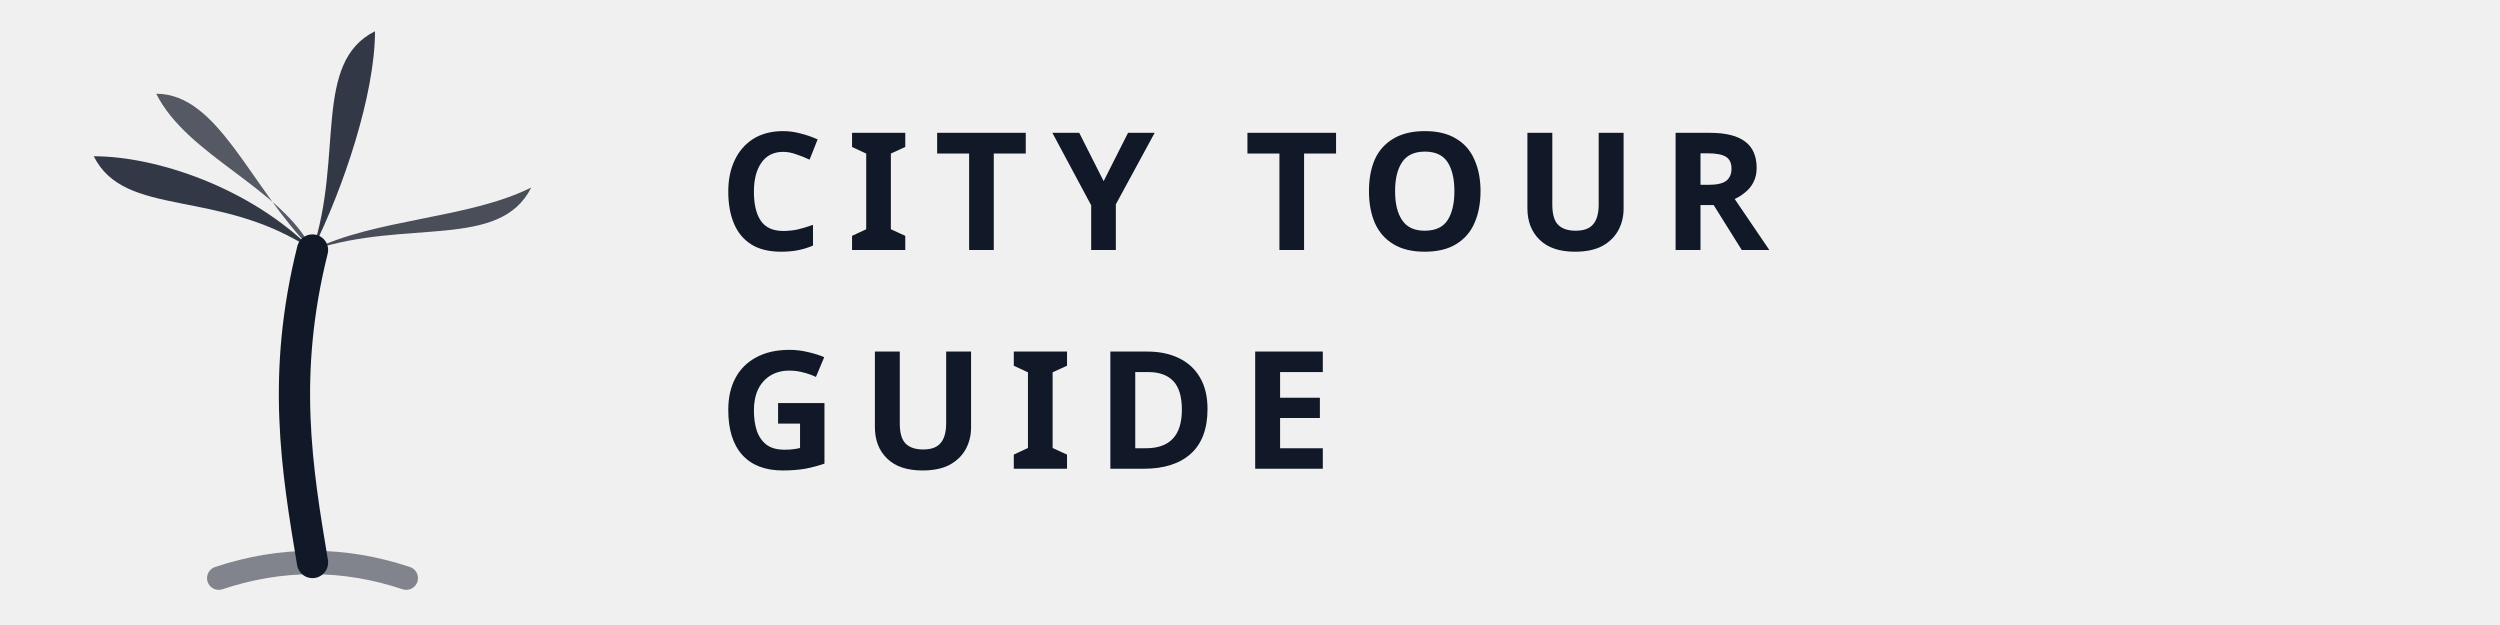
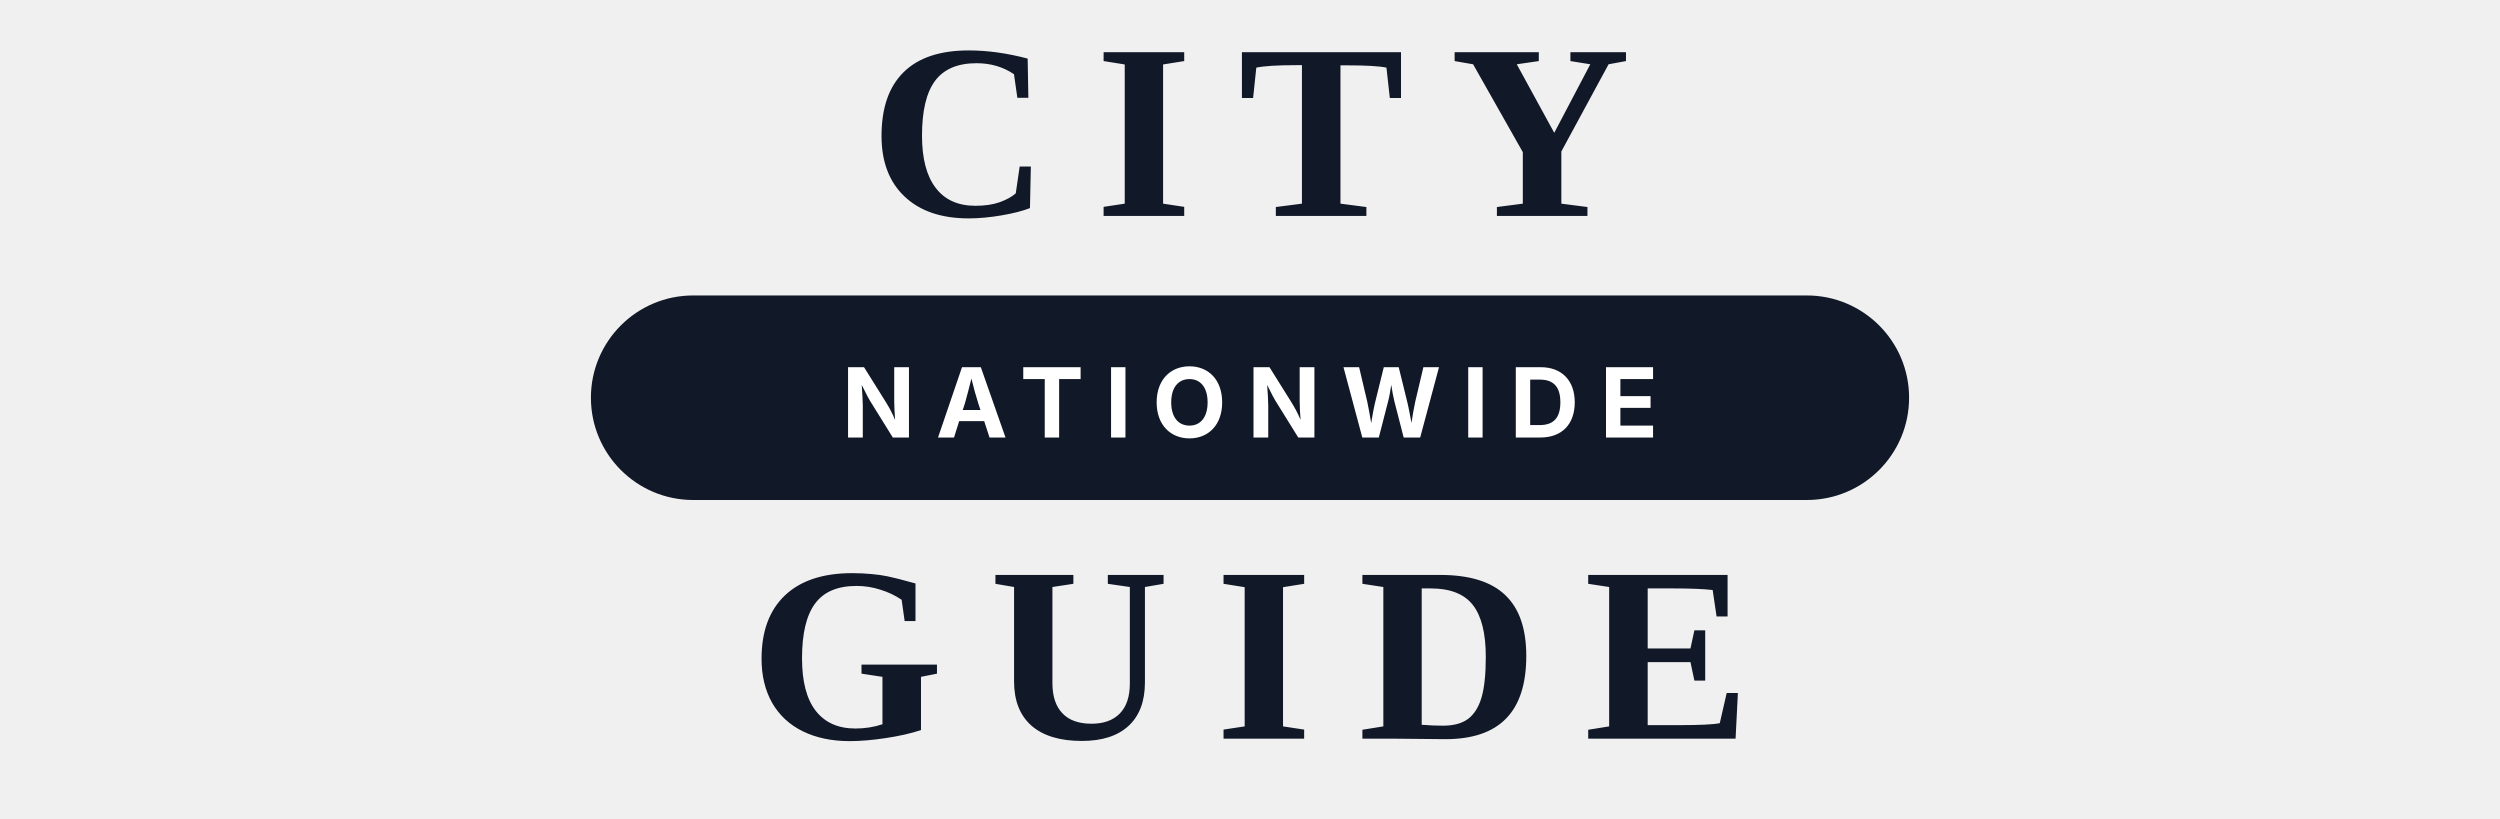
- <svg xmlns="http://www.w3.org/2000/svg" viewBox="0 0 160 40" fill="none">
-   <g transform="translate(2,2)">
-     <path d="M18 34 C17 28 16 22 18 14" stroke="#111827" stroke-width="2" stroke-linecap="round" />
-     <path d="M18 14 C12 10 6 12 4 8 C8 8 14 10 18 14" fill="#111827" opacity="0.85" />
-     <path d="M18 14 C20 8 18 2 22 0 C22 4 20 10 18 14" fill="#111827" opacity="0.85" />
-     <path d="M18 14 C24 12 30 14 32 10 C28 12 22 12 18 14" fill="#111827" opacity="0.75" />
-     <path d="M18 14 C14 10 12 4 8 4 C10 8 16 10 18 14" fill="#111827" opacity="0.7" />
-     <path d="M12 35 Q18 33 24 35" stroke="#111827" stroke-width="1.5" stroke-linecap="round" opacity="0.5" />
-   </g>
-   <text x="46" y="16" font-family="'Outfit', 'Arial Black', sans-serif" font-weight="800" font-size="10.5" letter-spacing="1.5" fill="#111827">CITY TOUR</text>
-   <text x="46" y="30" font-family="'Outfit', 'Arial Black', sans-serif" font-weight="800" font-size="10.5" letter-spacing="1.5" fill="#111827">GUIDE</text>
+ <svg xmlns="http://www.w3.org/2000/svg" viewBox="0 0 220 72" fill="none">
+   <text x="110" y="19" font-family="Georgia, 'Times New Roman', serif" font-weight="700" font-size="22" letter-spacing="4" fill="#111827" text-anchor="middle" dominant-baseline="auto">CITY</text>
+   <text x="110" y="42" font-family="Georgia, 'Times New Roman', serif" font-weight="700" font-size="22" letter-spacing="4" fill="#111827" text-anchor="middle" dominant-baseline="auto">TOUR</text>
+   <rect x="52" y="26" width="116" height="18" rx="9" fill="#111827" />
+   <text x="110" y="38.5" font-family="'Inter', 'Arial', sans-serif" font-weight="700" font-size="8.5" letter-spacing="1.8" fill="#FFFFFF" text-anchor="middle" dominant-baseline="auto">NATIONWIDE</text>
+   <text x="110" y="65" font-family="Georgia, 'Times New Roman', serif" font-weight="700" font-size="22" letter-spacing="4" fill="#111827" text-anchor="middle" dominant-baseline="auto">GUIDE</text>
</svg>
